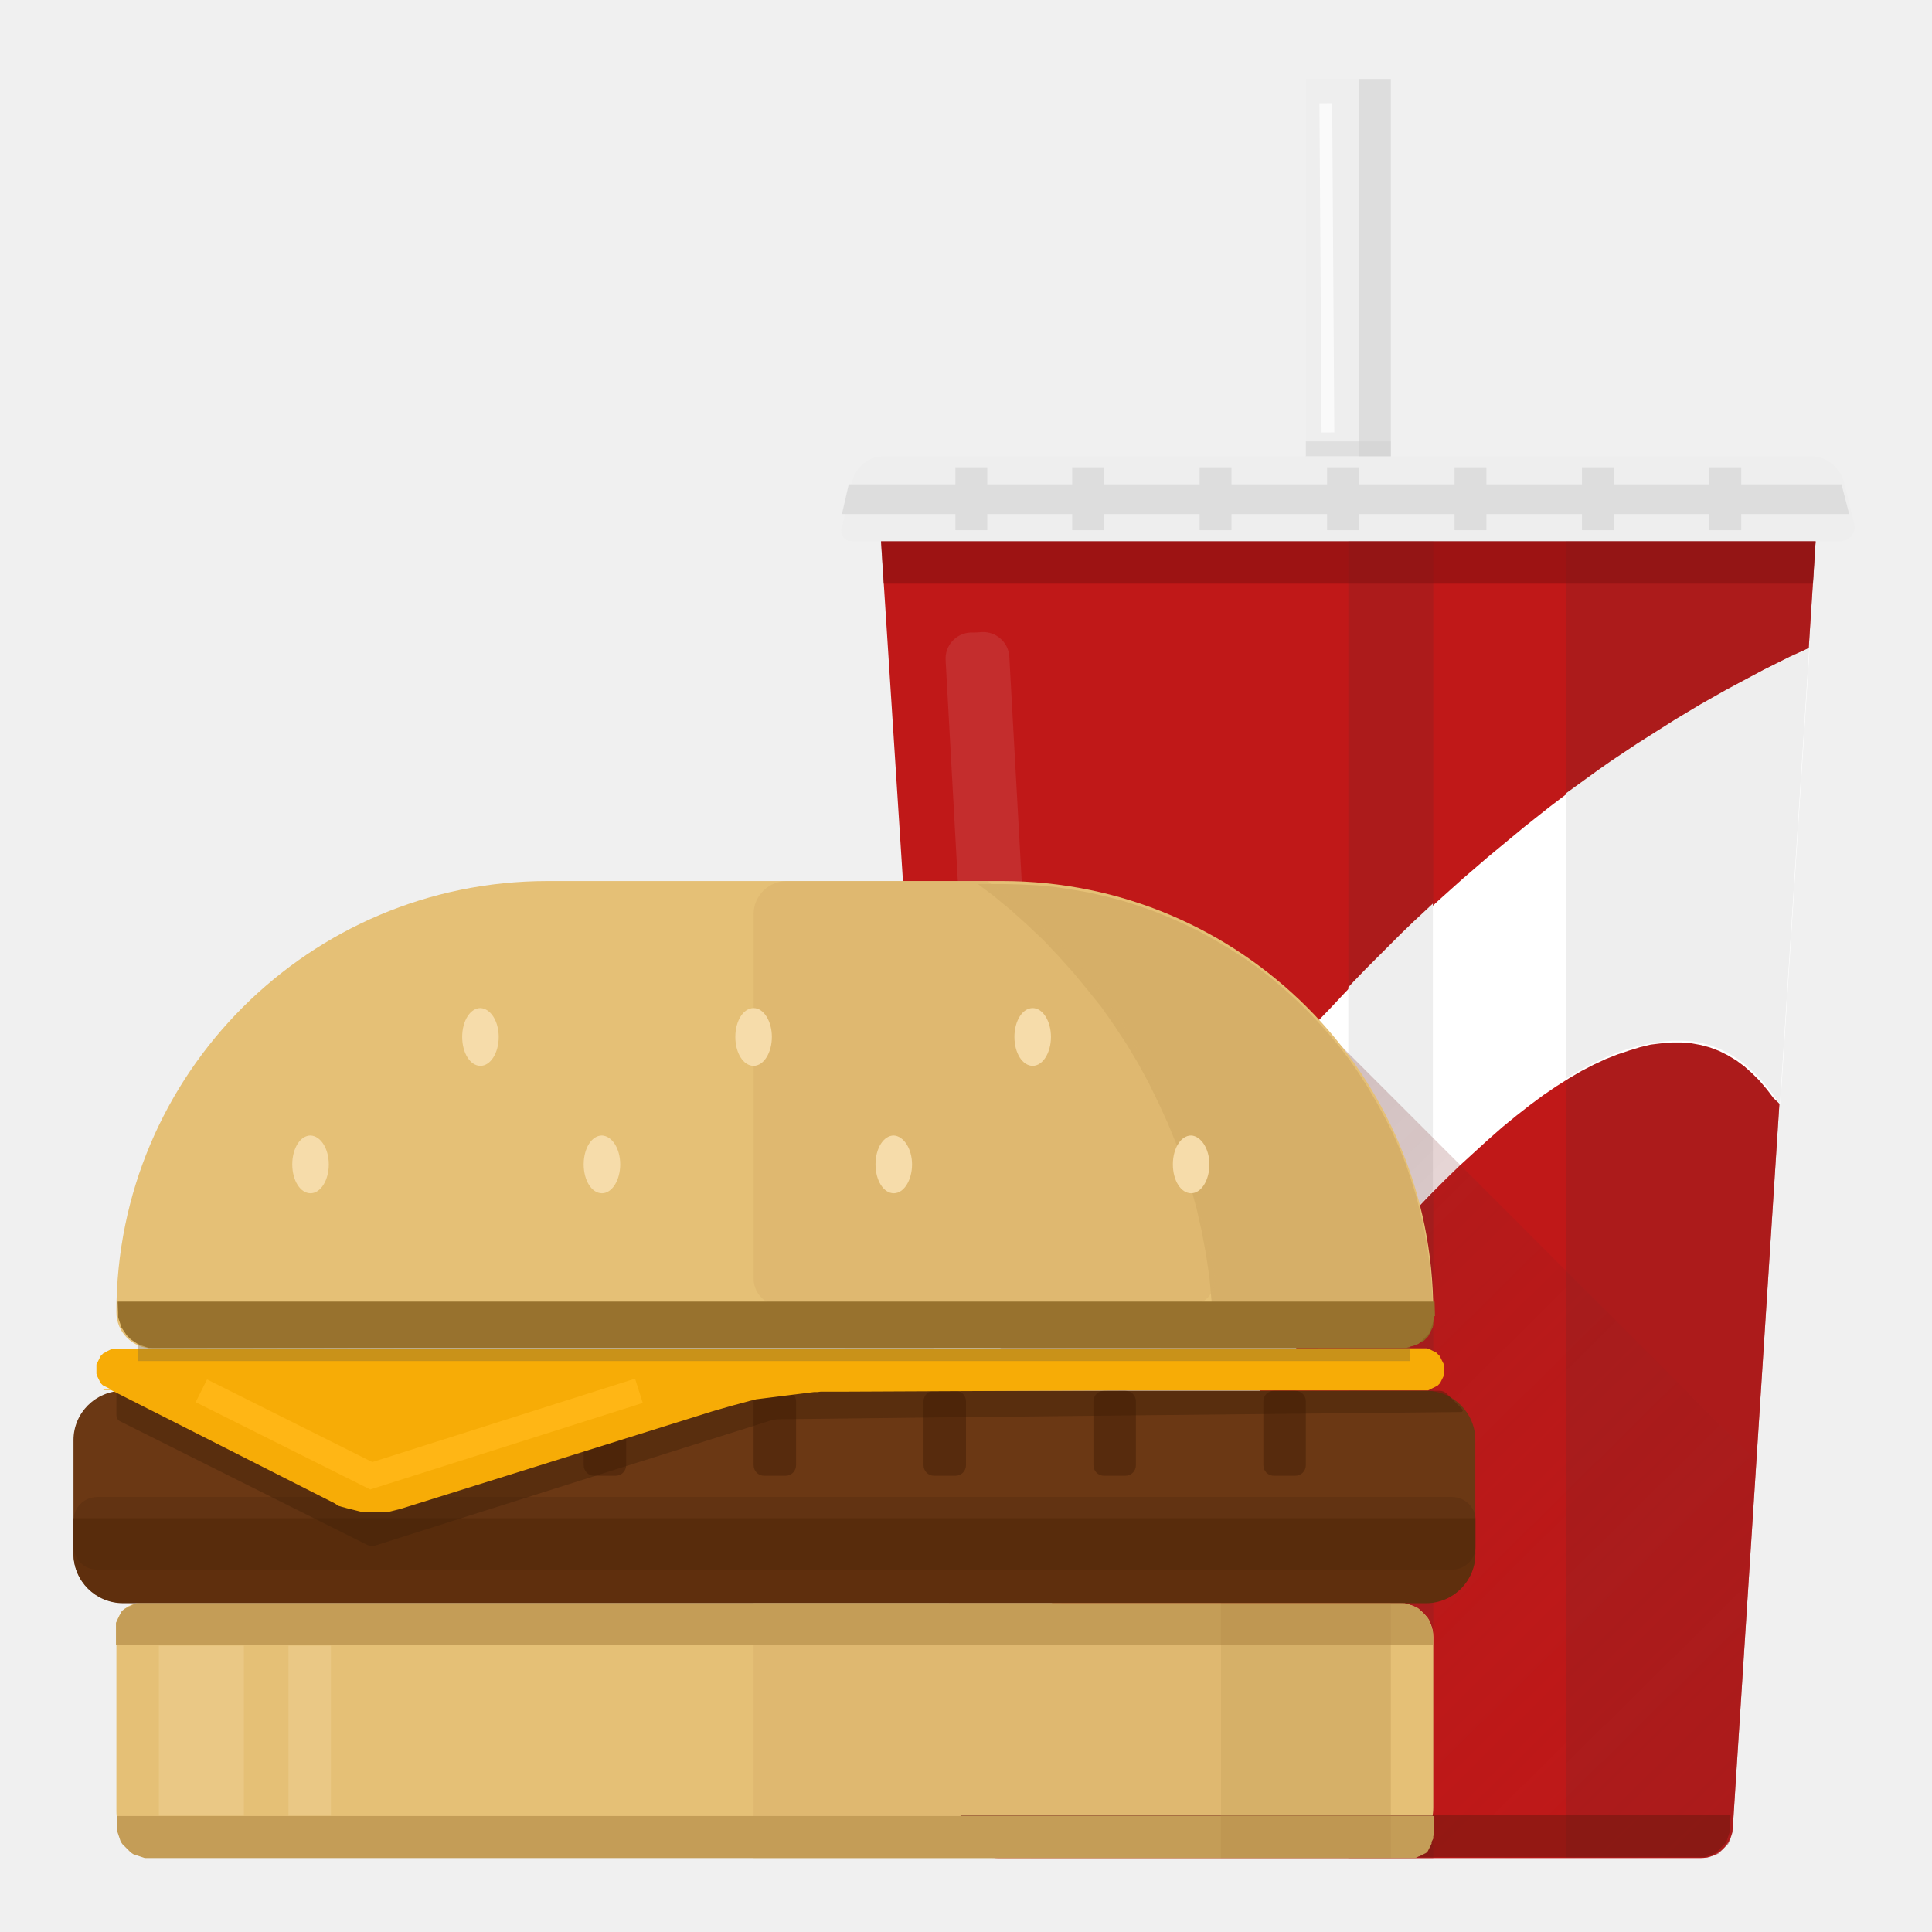
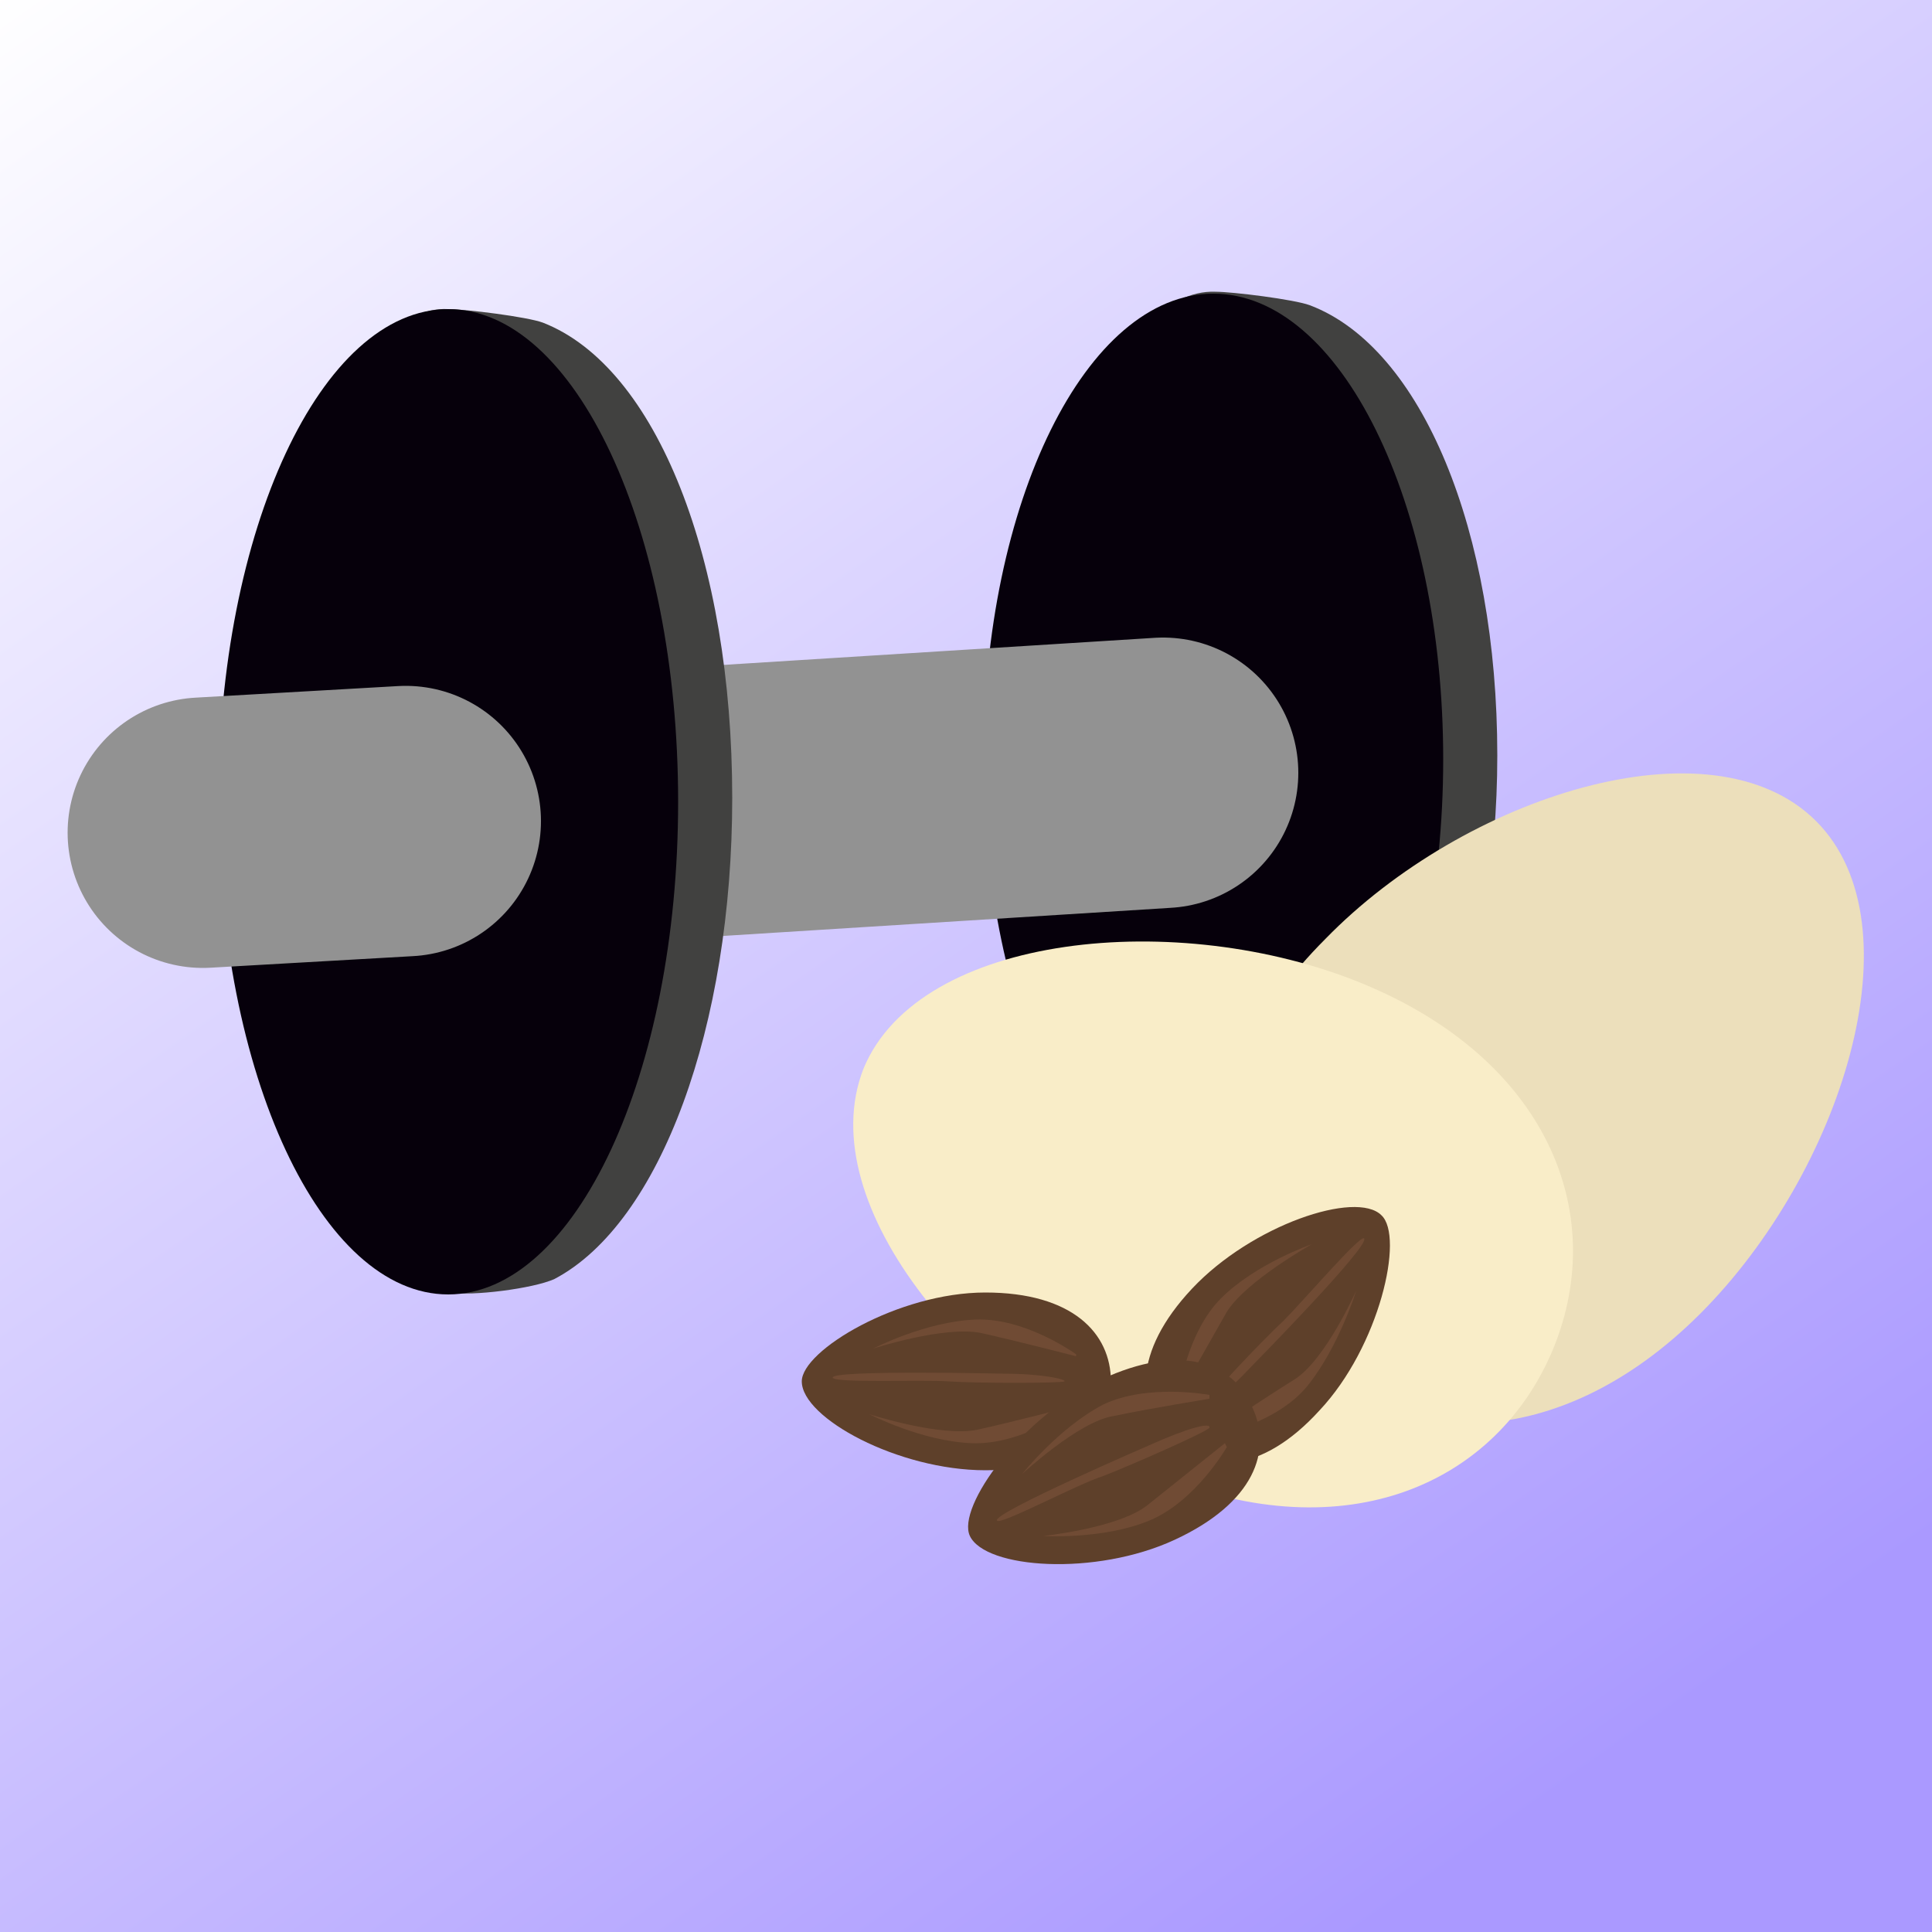
- <svg xmlns="http://www.w3.org/2000/svg" version="1.1" id="Layer_1" x="0px" y="0px" viewBox="0 0 454.8 454.8" style="enable-background:new 0 0 454.8 454.8;" xml:space="preserve">
-   <style type="text/css">
- 	.st0{fill:#C01818;}
- 	.st1{fill:#9D1E1E;fill-opacity:0.57;}
- 	.st2{fill:#FFFFFF;}
- 	.st3{fill:#EEEEEE;}
- 	.st4{fill:#EEEEEE;fill-opacity:0.1;}
- 	.st5{fill:url(#a9gER7ilJ_1_);}
- 	.st6{fill:#6B3814;}
- 	.st7{fill:#E5C076;}
- 	.st8{fill:#5F2F0D;}
- 	.st9{fill:#42210A;fill-opacity:0.22;}
- 	.st10{fill:#422109;fill-opacity:0.43;}
- 	.st11{fill:#3B1A04;fill-opacity:0.41;}
- 	.st12{fill:#F7AC06;}
- 	.st13{fill:#D7B169;fill-opacity:0.45;}
- 	.st14{fill:#64180D;fill-opacity:0.47;}
- 	.st15{fill:#C49D57;}
- 	.st16{fill:#B18B48;fill-opacity:0.3;}
- 	.st17{fill:none;stroke:#886D34;stroke-width:6;stroke-opacity:0.41;}
- 	.st18{fill:#FCE5BE;fill-opacity:0.22;}
- 	.st19{fill:#C49B57;fill-opacity:0.45;}
- 	.st20{fill:#F6DCAA;}
- 	.st21{fill:none;stroke:#FFB615;stroke-width:6;}
- 	.st22{fill:#8C6622;}
- 	.st23{fill:#98722E;}
- 	.st24{fill:#DDDDDD;}
- 	.st25{fill:#821111;fill-opacity:0.57;}
- 	.st26{fill:none;stroke:#FFFFFF;stroke-width:3;stroke-opacity:0.71;}
- 	.st27{fill:#CCCCCC;fill-opacity:0.46;}
- </style>
-   <path id="a5daxmweXv" class="st0" d="M427.4,127.4c-10.4,161.5-16.9,262.5-19.5,302.9c-0.3,4-3.6,7.1-7.6,7.1  c-34.6,0-130.8,0-165.3,0c-4.3,0-7.8-3.3-8.1-7.5c-2.6-40.3-9.1-141.2-19.5-302.5H427.4z" />
-   <path id="c4MklAgam" class="st1" d="M337.4,127.4v310h-20v-310h110l-19.5,302.9l0,0.3l0,0.3l0,0.3l-0.1,0.3l-0.1,0.3l-0.1,0.3  l-0.1,0.3l-0.1,0.3l-0.1,0.3l-0.1,0.3l-0.1,0.2l-0.1,0.2l-0.1,0.2l-0.1,0.2l-0.2,0.2l-0.2,0.2l-0.2,0.2l-0.2,0.2l-0.2,0.2l-0.2,0.2  l-0.2,0.2l-0.2,0.2l-0.2,0.2l-0.2,0.2l-0.2,0.2l-0.2,0.1l-0.2,0.1l-0.2,0.1l-0.3,0.1l-0.3,0.1l-0.3,0.1l-0.3,0.1l-0.3,0.1l-0.3,0.1  l-0.3,0.1l-0.3,0l-0.3,0l-0.3,0l-0.3,0l-0.3,0h-31.7v-310H337.4z" />
-   <path id="abo1PMVRG" class="st2" d="M417.5,258.5l-1.6-2.1l-1.7-2l-1.8-1.8l-1.8-1.6l-1.9-1.4l-2-1.2l-2-1l-2.1-0.8l-2.2-0.6  l-2.2-0.4l-2.3-0.2l-2.4,0l-2.4,0.2l-2.5,0.3l-2.5,0.6l-2.6,0.8l-2.7,0.9l-2.8,1.1l-2.8,1.3l-2.9,1.5l-2.9,1.7l-3,1.9l-3.1,2.1  l-3.1,2.3l-3.2,2.5l-3.3,2.7l-3.3,2.9l-3.4,3.1l-3.5,3.2l-3.5,3.4l-3.6,3.6l-3.6,3.8l-3.7,4l-3.8,4.2l-3.9,4.4l-3.9,4.6l-4,4.8  l-4,4.8l-3.9,4.7l-3.8,4.5l-3.7,4.4l-3.7,4.2l-3.6,4.1l-3.5,4l-3.4,3.8l-3.3,3.7l-3.3,3.5l-3.2,3.4l-3.1,3.2l-3,3.1l-2.9,2.9  l-2.9,2.8l-2.8,2.7l-2.7,2.5l-2.6,2.4l-2.6,2.2l-2.5,2.1l-2.4,1.9l-2.3,1.8l-2.2,1.6l-2.2,1.5l-2.1,1.3l-2,1.2l-1.9,1.1l-1.9,0.9  l-1.8,0.8l-1.7,0.6l-1.6,0.5l-1.5,0.3l-1.1,0.1l-8.3-128l1.6,0.9l2.7,1.5l2.7,1.3l2.7,1.2l2.7,1.1l2.7,0.9l2.7,0.8l2.7,0.7l2.7,0.6  l2.7,0.4l2.7,0.3l2.7,0.2l2.7,0l2.7-0.1l2.7-0.2l2.7-0.3l2.7-0.5l2.7-0.6l2.7-0.7l2.7-0.9l2.7-1l2.7-1.1l2.7-1.2l2.8-1.4l2.7-1.5  l2.8-1.6l2.8-1.8l2.8-1.9l2.8-2l2.8-2.2l2.8-2.3l2.8-2.4l2.8-2.5l2.8-2.7l2.8-2.8l2.8-2.9l2.8-3l2.8-2.9l2.8-2.9l2.8-2.8l2.8-2.8  l2.8-2.8l2.8-2.7l2.9-2.7l2.8-2.6l2.9-2.6l2.9-2.6l2.9-2.5l2.9-2.5l2.9-2.4l2.9-2.4l2.9-2.4l2.9-2.3l2.9-2.3l2.9-2.2l2.9-2.2  l2.9-2.1l2.9-2.1l3-2.1l3-2l3-2l3-1.9l3-1.9l3-1.9l3-1.8l3-1.8l3-1.7l3-1.7l3-1.7l3-1.6l3-1.6l3.1-1.5l3-1.5l3.1-1.5l1.5-0.7  l-6.9,107.5L417.5,258.5z" />
-   <path id="dOkL8ZfSc" class="st3" d="M426.2,107.4c3.8,0,7,2.6,7.9,6.2c0.7,2.8,1.6,6.5,2.4,9.7c0.5,2.1-1.1,4.1-3.2,4.1  c-47.2,0-185.5,0-232.9,0c-1.5,0-2.6-1.4-2.3-2.8c0.8-3.4,1.9-8.4,2.5-11.2c0.8-3.5,3.9-6,7.5-6  C253.1,107.4,381.3,107.4,426.2,107.4z" />
-   <path id="f5aJd5f2F" class="st3" d="M336.6,281.1l-3.7,3.8l-3.7,4l-3.8,4.2l-3.9,4.4l-3.9,4.6l-0.2,0.3v-70l1.3-1.4l2.8-2.9l2.8-2.8  l2.8-2.8l2.8-2.8l2.8-2.7l2.9-2.7l1.7-1.6v67.4L336.6,281.1z M417.6,258l-1.6-2.1l-1.7-2l-1.8-1.8l-1.8-1.6l-1.9-1.4l-2-1.2l-2-1  l-2.1-0.8l-2.1-0.6l-2.2-0.4L396,245l-2.4,0l-2.4,0.2l-2.5,0.4l-2.5,0.5l-2.6,0.7l-2.7,0.9l-2.7,1.1l-2.8,1.3l-2.9,1.5l-2.9,1.7  l-0.9,0.6v-67.2l1.8-1.3l2.9-2.1l2.9-2.1l3-2.1l3-2l3-2l3-1.9l3-1.9l3-1.9l3-1.8l3-1.8l3-1.7l3-1.7l3-1.6l3-1.6l3-1.6l3-1.5l3-1.5  l3.1-1.4l1.5-0.7l-6.9,107.5L417.6,258z" />
-   <path id="a1E2UkEIyE" class="st3" d="M307.4,18.6h20v88.8h-20V18.6z" />
-   <path id="a1e2AfvtM0" class="st4" d="M231.1,148.8c3.4-0.2,6.3,2.4,6.5,5.8c3,54.2,11.6,210.5,14.6,264.7c0.2,3.4-2.4,6.3-5.8,6.5  c-1.8,0.1-1,0-2.7,0.1c-3.4,0.2-6.3-2.4-6.5-5.8c-3-54.2-11.6-210.5-14.6-264.7c-0.2-3.4,2.4-6.3,5.8-6.5  C230.2,148.9,229.3,148.9,231.1,148.8z" />
-   <linearGradient id="a9gER7ilJ_1_" gradientUnits="userSpaceOnUse" x1="386.584" y1="-0.794" x2="243.834" y2="143.636" gradientTransform="matrix(1 0 0 -1 0 454.7964)">
-     <stop offset="0" style="stop-color:#AD1C1C;stop-opacity:1.000000e-02" />
-     <stop offset="1" style="stop-color:#6F2626;stop-opacity:0.24" />
-   </linearGradient>
-   <path id="a9gER7ilJ" class="st5" d="M407.5,430.6l0,0.3l0,0.3l-0.1,0.3l-0.1,0.3l-0.1,0.3l-0.1,0.3l-0.1,0.3l-0.1,0.3l-0.1,0.3  l-0.1,0.3l-0.1,0.2l-0.1,0.2l-0.1,0.2l-0.2,0.2l-0.2,0.2l-0.2,0.2l-0.2,0.2l-0.2,0.2l-0.2,0.2l-0.2,0.2l-0.2,0.2l-0.2,0.2l-0.2,0.2  l-0.2,0.2l-0.2,0.2l-0.2,0.2l-0.2,0.1l-0.2,0.1l-0.2,0.1l-0.3,0.1l-0.3,0.1l-0.3,0.1l-0.3,0.1l-0.3,0.1l-0.3,0.1l-0.3,0l-0.3,0  l-0.3,0l-0.3,0l-0.3,0l-165-0.3l-0.3,0l-0.3,0l-0.3,0l-0.3,0l-0.3-0.1l-0.3-0.1l-0.3-0.1l-0.3-0.1l-0.3-0.1l-0.3-0.1l-0.3-0.1  l-0.3-0.1l-0.3-0.1l-0.3-0.1l-0.2-0.2l-0.2-0.2l-0.2-0.2l-0.2-0.2l-0.2-0.2l-0.2-0.2l-0.2-0.2l-0.2-0.2l-0.2-0.2l-0.2-0.2l-0.2-0.2  l-0.2-0.2l-0.2-0.2l-0.1-0.3l-0.1-0.3l-0.1-0.3l-0.1-0.3l-0.1-0.3l-0.1-0.3l-0.1-0.3l-0.1-0.3l-0.1-0.3l-0.1-0.3l0-0.3l0-0.3l0-0.3  l-6.5-97.6l90.6-90.6l102,102L407.5,430.6z" />
-   <path id="fy0nVTm7n" class="st6" d="M335.7,327.4c6.4,0,11.6,5.2,11.6,11.6c0,7.7,0,19,0,26.7c0,6.4-5.2,11.6-11.6,11.6  c-63.7,0-243,0-306.7,0c-6.4,0-11.7-5.2-11.7-11.6c0-7.7,0-19,0-26.7c0-6.4,5.2-11.6,11.7-11.6C92.7,327.4,272.1,327.4,335.7,327.4z  " />
-   <path id="jiFSrsw3Z" class="st7" d="M329.5,377.4c4.4,0,7.9,3.6,7.9,7.9c0,10.4,0,30.6,0,40.2c0,6.5-5.3,11.8-11.8,11.8  c-59.6,0-227.3,0-287.1,0c-6.1,0-11.1-5-11.1-11c0-9.8,0-32.5,0-43.3c0-3.1,2.5-5.6,5.6-5.6C93.9,377.4,269,377.4,329.5,377.4z" />
-   <path id="a11xwGrLCz" class="st7" d="M337.4,308.9c0-56.1-45.4-101.5-101.5-101.5c-41.7,0-65.3,0-107,0  c-56,0-101.5,45.4-101.5,101.5c0,1.7,0-20.3,0,0c0,4.7,3.8,8.5,8.5,8.5c60.3-0.1,233.2-0.6,293.7-0.7  C333.9,316.6,337.4,313.2,337.4,308.9C337.4,288.6,337.4,310.4,337.4,308.9z" />
-   <path id="bdnov7Ggy" class="st8" d="M335.7,377.4c6.4,0,11.6-5.2,11.6-11.6c0-1.1,0-3.9,0-8.4h-330c0,4.5,0,7.2,0,8.4  c0,6.4,5.2,11.6,11.7,11.6C92.7,377.4,272.1,377.4,335.7,377.4z" />
-   <path id="c1sRJt4zCC" class="st9" d="M341.8,352.4c3.1,0,5.6,2.5,5.6,5.6c0,2.3,0,3.6,0,5.9c0,3.1-2.5,5.6-5.6,5.6  c-64.9,0-254,0-318.9,0c-3.1,0-5.6-2.5-5.6-5.6c0-2.3,0-3.6,0-5.9c0-3.1,2.5-5.6,5.6-5.6C87.8,352.4,276.9,352.4,341.8,352.4z" />
-   <path id="c4YAiU1AWc" class="st10" d="M338.9,327.4c0.7,0,1.3,0.3,1.7,0.7c0.9,0.9,2.7,2.7,3.6,3.6c0.3,0.3,0.1,0.7-0.3,0.7  c-32.3,0.3-128.2,1.3-160.5,1.7c-0.7,0-1.3,0.1-2,0.3c-18.8,5.9-74.2,23.4-93,29.4c-0.6,0.2-1.3,0.1-1.9-0.1  c-11.8-5.9-46.4-23.2-58.2-29.1c-0.6-0.3-0.9-0.9-0.9-1.5c0-1.1,0-3.5,0-4.7c0-0.6,0.4-1,1-1C90.7,327.4,276.6,327.4,338.9,327.4z" />
-   <path id="bGIuRgyyQ" class="st11" d="M304.9,327.4c1.4,0,2.5,1.1,2.5,2.5c0,3.5,0,11.5,0,15c0,1.4-1.1,2.5-2.5,2.5c-1.5,0-3.5,0-5,0  c-1.4,0-2.5-1.1-2.5-2.5c0-3.5,0-11.5,0-15c0-1.4,1.1-2.5,2.5-2.5C301.4,327.4,303.4,327.4,304.9,327.4z" />
-   <path id="ajnDTxA0C" class="st11" d="M264.9,327.4c1.4,0,2.5,1.1,2.5,2.5c0,3.5,0,11.5,0,15c0,1.4-1.1,2.5-2.5,2.5c-1.5,0-3.5,0-5,0  c-1.4,0-2.5-1.1-2.5-2.5c0-3.5,0-11.5,0-15c0-1.4,1.1-2.5,2.5-2.5C261.4,327.4,263.4,327.4,264.9,327.4z" />
-   <path id="gn26CUzoU" class="st11" d="M224.9,327.4c1.4,0,2.5,1.1,2.5,2.5c0,3.5,0,11.5,0,15c0,1.4-1.1,2.5-2.5,2.5c-1.5,0-3.5,0-5,0  c-1.4,0-2.5-1.1-2.5-2.5c0-3.5,0-11.5,0-15c0-1.4,1.1-2.5,2.5-2.5C221.4,327.4,223.4,327.4,224.9,327.4z" />
-   <path id="a5WkQjVDIq" class="st11" d="M184.9,327.4c1.4,0,2.5,1.1,2.5,2.5c0,3.5,0,11.5,0,15c0,1.4-1.1,2.5-2.5,2.5  c-1.5,0-3.5,0-5,0c-1.4,0-2.5-1.1-2.5-2.5c0-3.5,0-11.5,0-15c0-1.4,1.1-2.5,2.5-2.5C181.4,327.4,183.4,327.4,184.9,327.4z" />
-   <path id="asbFHLp4w" class="st11" d="M144.9,327.4c1.4,0,2.5,1.1,2.5,2.5c0,3.5,0,11.5,0,15c0,1.4-1.1,2.5-2.5,2.5c-1.5,0-3.5,0-5,0  c-1.4,0-2.5-1.1-2.5-2.5c0-3.5,0-11.5,0-15c0-1.4,1.1-2.5,2.5-2.5C141.4,327.4,143.4,327.4,144.9,327.4z" />
-   <path id="a2r6OmkLXl" class="st12" d="M335.3,317.4l0.2,0l0.2,0l0.2,0l0.2,0.1l0.2,0l0.2,0.1l0.2,0.1l0.2,0.1l0.2,0.1l0.2,0.1  l0.2,0.1l0.2,0.1l0.2,0.1l0.2,0.1l0.1,0.1l0.1,0.1l0.1,0.1l0.1,0.1l0.1,0.1l0.1,0.1l0.1,0.1l0.1,0.1l0.1,0.2l0.1,0.2l0.1,0.2  l0.1,0.2l0.1,0.2l0.1,0.2l0.1,0.2l0.1,0.2l0.1,0.2l0.1,0.2l0,0.2l0,0.2l0,0.2l0,0.2l0,0.2v0.2v0.2l0,0.2l0,0.2l0,0.2l0,0.2l0,0.2  l-0.1,0.2l0,0.2l-0.1,0.2l-0.1,0.2l-0.1,0.2l-0.1,0.2l-0.1,0.2l-0.1,0.2l-0.1,0.2l-0.1,0.2l-0.1,0.1l-0.1,0.1l-0.1,0.1l-0.1,0.1  l-0.1,0.1l-0.1,0.1l-0.2,0.1l-0.2,0.1l-0.2,0.1l-0.2,0.1l-0.2,0.1l-0.2,0.1l-0.2,0.1l-0.2,0.1l-0.2,0.1l-0.2,0.1l-0.2,0.1l-0.2,0  l-0.2,0l-0.2,0l-0.2,0l-0.2,0l-0.2,0h-0.2l-70.5,0l-65.5,0.3h-0.8l-0.8,0l-0.8,0l-0.8,0l-0.8,0l-0.8,0l-0.8,0l-0.8,0.1l-0.8,0  l-0.8,0.1l-0.8,0.1l-0.8,0.1l-0.8,0.1l-0.8,0.1l-0.8,0.1l-0.8,0.1l-0.8,0.1l-0.8,0.1l-0.8,0.1l-0.8,0.1l-0.8,0.1l-0.8,0.1l-0.8,0.1  l-0.8,0.1l-0.8,0.1l-0.8,0.1l-0.8,0.2l-0.8,0.2l-0.7,0.2l-0.8,0.2l-0.7,0.2l-0.7,0.2l-0.8,0.2l-0.7,0.2l-0.7,0.2l-0.7,0.2l-0.7,0.2  l-0.7,0.2l-0.7,0.2l-0.7,0.2l-73.5,23l-0.4,0.1l-0.4,0.1l-0.4,0.1l-0.4,0.1l-0.4,0.1l-0.4,0.1l-0.4,0.1l-0.4,0.1l-0.4,0l-0.4,0  l-0.4,0l-0.4,0l-0.4,0l-0.4,0l-0.4,0h-0.4l-0.4,0l-0.4,0l-0.4,0l-0.4,0l-0.4,0l-0.4,0l-0.4-0.1l-0.4-0.1l-0.4-0.1l-0.4-0.1l-0.4-0.1  l-0.4-0.1l-0.4-0.1l-0.4-0.1l-0.4-0.1l-0.4-0.1l-0.3-0.1l-0.4-0.1l-0.4-0.1l-0.3-0.1l-0.4-0.1l-0.3-0.2l-0.3-0.2l-0.3-0.2  l-52.7-26.7h-0.2l-0.2,0l-0.2,0l-0.2,0l-0.2,0l-0.2,0l-0.2,0l-0.2,0l-0.2-0.1l-0.2-0.1L26,327l-0.2-0.1l-0.2-0.1l-0.2-0.1l-0.2-0.1  l-0.2-0.1l-0.2-0.1l-0.2-0.1l-0.2-0.1l-0.2-0.1l-0.1-0.1l-0.1-0.1l-0.1-0.1l-0.1-0.1l-0.1-0.1l-0.1-0.2l-0.1-0.2l-0.1-0.2l-0.1-0.2  l-0.1-0.2l-0.1-0.2l-0.1-0.2l-0.1-0.2l-0.1-0.2l0-0.2l-0.1-0.2l0-0.2l0-0.2l0-0.2l0-0.2v-0.2v-0.2l0-0.2l0-0.2l0-0.2l0-0.2l0-0.2  l0.1-0.2l0.1-0.2l0.1-0.2l0.1-0.2l0.1-0.2l0.1-0.2l0.1-0.2l0.1-0.2l0.1-0.2l0.1-0.2l0.1-0.1l0.1-0.1l0.1-0.1l0.1-0.1l0.1-0.1  l0.1-0.1l0.2-0.1l0.2-0.1l0.1-0.1l0.2-0.1l0.2-0.1l0.2-0.1l0.2-0.1l0.2-0.1l0.2-0.1l0.2-0.1l0.2-0.1l0.2,0l0.2,0l0.2,0l0.2,0l0.2,0  l0.2,0h0.2l307-0.1l0.2,0L335.3,317.4z" />
-   <path id="g3DJeJFNhf" class="st13" d="M287.4,377.4v60h-110v-60H287.4z" />
-   <path id="b7tPY2xhU" class="st14" d="M407.2,430.6l0,0.3l0,0.3l-0.1,0.3l-0.1,0.3l-0.1,0.3l-0.1,0.3l-0.1,0.3l-0.1,0.3l-0.1,0.3  l-0.1,0.2l-0.1,0.2l-0.1,0.2l-0.2,0.2l-0.2,0.2l-0.2,0.2l-0.2,0.2l-0.2,0.2l-0.2,0.2l-0.2,0.2l-0.2,0.2l-0.2,0.2l-0.2,0.2L404,436  l-0.2,0.2l-0.2,0.1l-0.2,0.1l-0.2,0.1l-0.2,0.1l-0.3,0.1l-0.3,0.1l-0.3,0.1l-0.3,0.1l-0.3,0.1l-0.3,0.1l-0.3,0l-0.3,0l-0.3,0l-0.3,0  l-0.3,0H234.3l-0.3,0l-0.3,0l-0.3,0l-0.3,0l-0.3-0.1l-0.3-0.1l-0.3-0.1l-0.3-0.1l-0.3-0.1l-0.3-0.1l-0.3-0.1l-0.3-0.1l-0.3-0.1  l-0.3-0.1l-0.2-0.2l-0.2-0.2l-0.2-0.2l-0.2-0.2l-0.2-0.2l-0.2-0.2l-0.2-0.2l-0.2-0.2l-0.2-0.2l-0.2-0.2l-0.2-0.2l-0.2-0.2l-0.2-0.2  l-0.2-0.3l-0.1-0.3l-0.1-0.3l-0.1-0.3l-0.1-0.3l-0.1-0.3l-0.1-0.3l-0.1-0.3l-0.1-0.3l-0.1-0.3l-0.1-0.3l0-0.3l0-0.3l-0.2-2.5h181.3  l-0.2,2.9L407.2,430.6z" />
-   <path id="l4Np9b9WC" class="st15" d="M330.1,377.4l0.3,0l0.3,0l0.3,0.1l0.3,0.1l0.3,0.1l0.3,0.1l0.3,0.1l0.3,0.1l0.3,0.1l0.3,0.1  l0.3,0.1l0.3,0.2l0.3,0.2l0.2,0.2l0.2,0.2l0.2,0.2l0.2,0.2l0.2,0.2l0.2,0.2l0.2,0.2l0.2,0.2l0.2,0.2l0.2,0.2l0.2,0.3l0.2,0.3  l0.1,0.3l0.1,0.3l0.1,0.3l0.1,0.3l0.1,0.3l0.1,0.3l0.1,0.3l0.1,0.3l0.1,0.3l0,0.3l0,0.3l0,0.3l0,0.3v2.1h-310V383v-0.2l0-0.2l0-0.2  l0-0.2l0-0.2l0.1-0.2l0.1-0.2l0.1-0.2l0.1-0.2l0.1-0.2l0.1-0.2l0.1-0.2l0.1-0.2l0.1-0.2l0.1-0.2l0.1-0.2l0.1-0.2l0.1-0.2l0.1-0.2  L29,379l0.2-0.2l0.2-0.1l0.2-0.1l0.2-0.1l0.2-0.1l0.2-0.1l0.2-0.1l0.2-0.1l0.2-0.1l0.2-0.1l0.2-0.1l0.2-0.1l0.2-0.1l0.2-0.1l0.2-0.1  l0.2,0l0.2,0l0.2,0l0.2,0H33h296.4l0.3,0L330.1,377.4z" />
-   <path id="aF67Dufv2" class="st15" d="M337.4,432.2l0,0.2l0,0.2l0,0.2l-0.1,0.2l-0.1,0.2l-0.1,0.2l-0.1,0.2L337,434l-0.1,0.2  l-0.1,0.2l-0.1,0.2l-0.1,0.2l-0.1,0.2l-0.1,0.2l-0.1,0.2l-0.1,0.2l-0.1,0.2l-0.2,0.2l-0.2,0.2l-0.2,0.1l-0.2,0.1l-0.2,0.1l-0.2,0.1  l-0.2,0.1l-0.2,0.1l-0.2,0.1l-0.2,0.1L334,437l-0.2,0.1l-0.2,0.1l-0.2,0.1l-0.2,0.1l-0.2,0l-0.2,0l-0.2,0l-0.2,0l-0.2,0h-0.2H35.3  l-0.3,0l-0.3,0l-0.3,0l-0.3,0l-0.3-0.1l-0.3-0.1l-0.3-0.1l-0.3-0.1l-0.3-0.1l-0.3-0.1l-0.3-0.1l-0.3-0.1l-0.3-0.1l-0.3-0.2l-0.3-0.2  l-0.2-0.2l-0.2-0.2l-0.2-0.2l-0.2-0.2l-0.2-0.2l-0.2-0.2l-0.2-0.2l-0.2-0.2l-0.2-0.2l-0.2-0.2l-0.2-0.3l-0.2-0.3l-0.1-0.3l-0.1-0.3  l-0.1-0.3l-0.1-0.3l-0.1-0.3l-0.1-0.3l-0.1-0.3l-0.1-0.3l-0.1-0.3l0-0.3l0-0.3l0-0.3l0-0.3v-2.1h310v4.4v0.2l0,0L337.4,432.2z" />
-   <path id="adoLoNqM9" class="st16" d="M327.4,377.4v60h-40v-60H327.4z" />
-   <path id="c4SPtVoo8v" class="st17" d="M331.9,317.4H75.1H32.4" />
-   <path id="i1sAUhxy9C" class="st18" d="M57.4,387.4v40h-20v-40H57.4z" />
-   <path id="f1DvgEpKzk" class="st18" d="M77.9,387.4v40h-10v-40H77.9z" />
-   <path id="a1bf5r8P6Q" class="st19" d="M244.2,208.4l4.1,0.4l4,0.6l4,0.7l3.9,0.9l3.9,1l3.8,1.2l3.7,1.3l3.7,1.5l3.6,1.6l3.5,1.7  l3.4,1.9l3.4,2l3.3,2.1l3.2,2.2l3.1,2.4l3,2.5l2.9,2.6l2.8,2.7l2.7,2.8l2.6,2.9l2.5,3l2.4,3.1l2.2,3.2l2.1,3.3l2,3.4l1.9,3.5  l1.8,3.5l1.6,3.6l1.5,3.7l1.3,3.8l1.2,3.8l1,3.9l0.9,3.9l0.7,4l0.6,4l0.4,4.1l0.3,4.1l0.1,4.2l0,0.3l0,0.3l0,0.3l0,0.3l-0.1,0.3  l-0.1,0.3l-0.1,0.3L337,312l-0.1,0.3l-0.1,0.3l-0.1,0.3l-0.1,0.3l-0.1,0.3l-0.1,0.3l-0.2,0.2l-0.2,0.2l-0.2,0.2l-0.2,0.2l-0.2,0.2  l-0.2,0.2l-0.2,0.2l-0.2,0.2l-0.2,0.2l-0.2,0.2l-0.2,0.2l-0.2,0.2l-0.3,0.1l-0.3,0.1l-0.3,0.1l-0.3,0.1l-0.3,0.1l-0.3,0.1l-0.3,0.1  l-0.3,0.1l-0.3,0.1l-0.3,0l-0.3,0l-0.3,0l-0.3,0l-0.3,0l-44.2,0.1l-0.1-5.4l-0.3-5.6l-0.5-5.5l-0.8-5.4l-1-5.4l-1.2-5.3l-1.4-5.2  l-1.6-5.1l-1.8-5l-2-4.9l-2.2-4.8l-2.3-4.7l-2.5-4.6l-2.7-4.5l-2.9-4.4l-3-4.3L256,233l-3.3-4l-3.5-3.9l-3.6-3.8l-3.8-3.6l-3.9-3.5  l-4-3.3l-3.7-2.8h5.7l4.2,0.1L244.2,208.4z" />
-   <path id="b3oajE4N8L" class="st20" d="M117.4,244.1c0,3.7-1.9,6.8-4.3,6.8c-2.4,0-4.3-3-4.3-6.8s1.9-6.8,4.3-6.8  C115.5,237.4,117.4,240.4,117.4,244.1z" />
-   <path id="f1vG9ykHcI" class="st20" d="M77.4,274.1c0,3.7-1.9,6.8-4.3,6.8c-2.4,0-4.3-3-4.3-6.8s1.9-6.8,4.3-6.8  C75.5,267.4,77.4,270.4,77.4,274.1z" />
-   <path id="ewa7zod3q" class="st20" d="M146,274.1c0,3.7-1.9,6.8-4.3,6.8c-2.4,0-4.3-3-4.3-6.8s1.9-6.8,4.3-6.8  C144.1,267.4,146,270.4,146,274.1z" />
-   <path id="bC8Q24oip" class="st13" d="M177.4,301c0,3.5,2.9,6.4,6.4,6.4c20.7,0,75.6,0,96,0c3.9,0,6.9-3.6,6.1-7.5  c-2.4-11.9-6.8-26.1-13.4-42.5c-7.7-19.3-21-35.9-40.1-50c-25.2,0-40.9,0-47.2,0c-4.3,0-7.8,3.5-7.8,7.8  C177.4,233.6,177.4,282.3,177.4,301z" />
-   <path id="cKuGJ1mzr" class="st20" d="M181.7,244.1c0,3.7-1.9,6.8-4.3,6.8s-4.3-3-4.3-6.8s1.9-6.8,4.3-6.8S181.7,240.4,181.7,244.1z" />
-   <path id="aUe7pWQj" class="st20" d="M214.7,274.1c0,3.7-1.9,6.8-4.3,6.8c-2.4,0-4.3-3-4.3-6.8s1.9-6.8,4.3-6.8  C212.7,267.4,214.7,270.4,214.7,274.1z" />
-   <path id="a1h8rAHegu" class="st20" d="M247.4,244.1c0,3.7-1.9,6.8-4.3,6.8s-4.3-3-4.3-6.8s1.9-6.8,4.3-6.8S247.4,240.4,247.4,244.1z  " />
-   <path id="aNXA6UVg6" class="st20" d="M284.7,274.1c0,3.7-1.9,6.8-4.3,6.8c-2.4,0-4.3-3-4.3-6.8s1.9-6.8,4.3-6.8  C282.7,267.4,284.7,270.4,284.7,274.1z" />
-   <path id="c1H3TPRHSm_1_" class="st21" d="M150.4,327.4l-63,20l-40-20" />
-   <path id="c43lTbmiNl" class="st22" d="M337.4,311l0,0.3l0,0.3l0,0.2l0,0.2l-0.1,0.2l0,0.2l-0.1,0.2l-0.1,0.2l-0.1,0.2l-0.1,0.2  l-0.1,0.2l-0.1,0.2l-0.1,0.2l-0.1,0.2l-0.1,0.2l-0.1,0.2l-0.1,0.2l-0.2,0.2l-0.2,0.2l-0.2,0.2l-0.2,0.2l-0.2,0.2l-0.2,0.1l-0.2,0.1  l-0.2,0.1l-0.2,0.1l-0.2,0.1l-0.2,0.1l-0.2,0.1l-0.2,0.1l-0.2,0.1l-0.2,0.1l-0.2,0.1l-0.2,0.1l-0.2,0.1l-0.2,0l-0.2,0l-0.3,0l-0.2,0  l-0.3,0l-45.6,0.1l-0.1-4.4l-0.3-4.5l-0.1-1.1h52.3l0,0.2L337.4,311z" />
-   <path id="csvb1Vyyc" class="st23" d="M337.5,309.9l0,0.3l0,0.3l-0.1,0.3l0,0.3l-0.1,0.3l-0.1,0.3l-0.1,0.3l-0.1,0.3l-0.1,0.3  l-0.1,0.3l-0.1,0.3l-0.1,0.3l-0.1,0.3l-0.2,0.2l-0.2,0.2l-0.2,0.2l-0.2,0.2l-0.2,0.2l-0.2,0.2l-0.2,0.2l-0.2,0.2l-0.2,0.2l-0.2,0.2  l-0.2,0.2l-0.2,0.2l-0.3,0.2l-0.3,0.1l-0.3,0.1l-0.3,0.1l-0.3,0.1l-0.3,0.1l-0.3,0.1l-0.3,0.1l-0.3,0.1l-0.3,0.1l-0.3,0l-0.3,0  l-0.3,0l-0.3,0H36.3l-0.3,0l-0.4,0l-0.3,0l-0.3,0l-0.3-0.1l-0.3-0.1l-0.3-0.1l-0.3-0.1l-0.3-0.1l-0.3-0.1l-0.3-0.1l-0.3-0.2  l-0.3-0.1l-0.3-0.2l-0.3-0.2l-0.3-0.2l-0.3-0.2l-0.3-0.2l-0.2-0.2l-0.2-0.2l-0.2-0.2l-0.2-0.2l-0.2-0.2l-0.2-0.3l-0.2-0.3l-0.2-0.3  l-0.2-0.3l-0.2-0.3l-0.2-0.3l-0.1-0.3l-0.1-0.3l-0.1-0.3l-0.1-0.3l-0.1-0.3l-0.1-0.3l-0.1-0.3l-0.1-0.4l0-0.3l0-0.4l0-0.3l-0.1-2.3  l0-0.3h310l0.1,3.4L337.5,309.9z" />
-   <path id="a9jxVbHEC" class="st24" d="M198.2,121l1.6-7h233.7l1.8,7H198.2z" />
-   <path id="bfHv6aNJO" class="st24" d="M319.9,18.6h7.5v88.8h-7.5V18.6z" />
-   <path id="a5zvjUoTaw" class="st25" d="M208,137.4l-0.6-10h220l-0.6,10H208z" />
-   <path id="a27radHvC3" class="st26" d="M312.6,101.8l-0.5-77.5" />
-   <path id="bv2JJgQtu" class="st27" d="M307.4,103.9h20v3.5h-20V103.9z" />
-   <path id="a1ahWH2Tc" class="st24" d="M224.9,110h7.5v14.8h-7.5V110z" />
-   <path id="c1fQXxiRwU" class="st24" d="M252.4,110h7.5v14.8h-7.5V110z" />
-   <path id="b5DgX6oE71" class="st24" d="M282.4,110h7.5v14.8h-7.5V110z" />
-   <path id="f2SfmfvM2T" class="st24" d="M312.4,110h7.5v14.8h-7.5V110z" />
-   <path id="bfJEfxt4w" class="st24" d="M342.4,110h7.5v14.8h-7.5V110z" />
-   <path id="dXvLNrFF" class="st24" d="M372.4,110h7.5v14.8h-7.5V110z" />
-   <path id="cqiN613cB" class="st24" d="M402.4,110h7.5v14.8h-7.5V110z" />
+ <svg xmlns="http://www.w3.org/2000/svg" enable-background="new 0 0 100 100" id="Lager_1" version="1.1" viewBox="0 0 100 100" xml:space="preserve">
+   <defs>
+     <linearGradient id="grad1" x1="0%" y1="0%" x2="70%" y2="100%">
+       <stop offset="0%" style="stop-color:#FFFFFF;" />
+       <stop offset="100%" style="stop-color:#AA99FF;" />
+     </linearGradient>
+   </defs>
+   <rect width="100" height="100" fill="url(#grad1)" />
+   <g>
+     <path d="M170.6,483.3h-6v-16.2h6c1.7,0,3.2,0.5,4.4,1.6c1.9,1.9,1.7,3.9,1.7,6.5c0,1,0,1.9,0,2.7   c1.9-3.2,1.4-7.4-1.3-10.2L136.5,429c-3.3-3.3-11.9-3.8-11.9,3.4V468c-0.1-0.1-0.1-0.1-0.2-0.2l-0.5-0.5v3.4h-4v12.6h-4v-12.6h-4   v-3.5h11.8L85.7,429c-3.3-3.3-11.9-3.8-11.9,3.4v34.7h10.7v3.5h-7v2.8h6v3.5h-6v6.2h-3.7v31.5c0,7.4,8.6,6.9,11.9,3.6l38.8-38.8   c0.1-0.1,0.1-0.1,0.2-0.2v35.3c0,7.4,8.6,6.9,11.9,3.6l35.2-35.2C171.4,483.3,171,483.3,170.6,483.3z M94.2,483.3l-0.7-2.4h-5   l-0.8,2.4h-4.2l5.9-16.2h3.1l5.9,16.2H94.2z M104.4,483.5c-2.5,0-4.5-0.5-6.1-2.1l2.5-2.5c0.8,0.8,2.3,1.1,3.6,1.1   c1.6,0,2.3-0.5,2.3-1.5c0-0.4-0.1-0.7-0.3-1c-0.2-0.2-0.5-0.4-1.1-0.4l-2-0.3c-1.4-0.2-2.5-0.7-3.2-1.4c-0.7-0.8-1.1-1.9-1.1-3.2   c0-3,2.2-5.1,5.9-5.1c2.3,0,4.1,0.5,5.4,1.9l-2.5,2.5c-1-1-2.4-1-3.1-1c-1.4,0-2,0.8-2,1.5c0,0.2,0.1,0.5,0.3,0.8   c0.2,0.2,0.5,0.4,1.1,0.5l2,0.3c1.5,0.2,2.5,0.7,3.2,1.3c0.9,0.8,1.2,2,1.2,3.5C110.6,481.7,107.8,483.5,104.4,483.5z M141.9,470.7   h-7v2.8h6v3.5h-6v6.2h-4v-16.2h11V470.7z M158.8,483.3h-3.2l-2.6-8l-2.6,8h-3.2l-4.4-16.2h4.2l2.1,8.5l2.6-8.5h2.8l2.6,8.5l2.1-8.5   h4.2L158.8,483.3z" fill="#06000B" />
+     <polygon fill="#06000B" points="89.6,477.6 92.4,477.6 91,473.3  " />
+     <path d="M172.3,471.6c-0.4-0.5-0.9-0.9-1.9-0.9h-1.7v9.1h1.7c1,0,1.5-0.4,1.9-0.9c0.3-0.5,0.4-0.9,0.4-3.6   C172.7,472.5,172.6,472.1,172.3,471.6z" fill="#06000B" />
+   </g>
+   <g>
+     <g>
+       <path d="M77.5,39.1c0,11.1-3.7,20.8-9.2,23.5c-1.1,0.5-4.3,0.9-5.4,0.7c-4.6-0.7-11.1-11-11.1-24.2    s6.2-24.2,11.1-24c0.9,0,4.1,0.4,4.9,0.7C73.6,18,77.5,27.5,77.5,39.1z" fill="#414140" />
+       <ellipse cx="62.8" cy="39.3" fill="#06000B" rx="11.9" ry="24.1" />
+     </g>
+     <path d="M94,42.5c5.4,5.4,1.3,18.2-6,25.5c-7.3,7.3-15.9,7.2-21.2,1.8c-5.4-5.4-5.5-13.9,1.8-21.2   C75.8,41.2,88.6,37.1,94,42.5z" fill="#ECDFBB" />
+     <path d="M44.7,55.3c2.9-7,16.3-8.3,25.8-4.4s12.8,11.8,9.9,18.9c-2.9,7-10.7,10.5-20.3,6.6S41.9,62.4,44.7,55.3z" fill="#F9EDC8" />
+     <line fill="none" stroke="#929292" stroke-linecap="round" stroke-linejoin="round" stroke-miterlimit="10" stroke-width="14" x1="18.8" x2="60.2" y1="42.6" y2="40" />
+     <g>
+       <path d="M37.9,41.3c0,11.8-3.7,22-9.2,24.9c-1.1,0.5-4.3,0.9-5.4,0.7c-4.6-0.7-11.1-11.6-11.1-25.6    S18.3,15.7,23.2,16c0.9,0,4.1,0.4,4.9,0.7C34,19,37.9,29,37.9,41.3z" fill="#414140" />
+       <ellipse cx="23.2" cy="41.5" fill="#06000B" rx="11.9" ry="25.5" />
+     </g>
+     <line fill="none" stroke="#929292" stroke-linecap="round" stroke-linejoin="round" stroke-miterlimit="10" stroke-width="14" x1="10.5" x2="21" y1="43.1" y2="42.5" />
+     <g>
+       <path d="M57.5,71.5c0,2.5-2,4.6-6.5,4.6s-9.5-2.7-9.5-4.6c0-1.6,5-4.6,9.5-4.6S57.5,69,57.5,71.5z" fill="#5E402A" />
+       <path d="M55.7,70.1c0,0-2.6-1.9-5.2-1.8c-2.6,0.1-5.3,1.5-5.3,1.5s3.7-1.2,5.6-0.8c1.8,0.4,4.9,1.2,4.9,1.2" fill="#704B34" />
+       <path d="M55.5,72.9c0,0-2.6,1.9-5.2,1.8c-2.6-0.1-5.3-1.5-5.3-1.5s3.7,1.2,5.6,0.8c1.8-0.4,4.9-1.2,4.9-1.2" fill="#704B34" />
+       <path d="M51.9,71.1c0,0-8.8-0.2-8.8,0.2c0,0.3,4.6,0.1,6,0.2c1.4,0.1,5.8,0.1,6,0C55.2,71.4,54,71.1,51.9,71.1z" fill="#704B34" />
+     </g>
+     <g>
+       <path d="M60.6,74.6c-1.8-1.7-2-4.6,1.1-7.9s8.5-5.1,9.8-3.8c1.2,1.1-0.1,6.8-3.2,10.1    C65.3,76.3,62.4,76.3,60.6,74.6z" fill="#5E402A" />
+       <path d="M62.9,74.3c0,0,3.2-0.6,4.8-2.6s2.5-4.9,2.5-4.9s-1.6,3.6-3.2,4.6c-1.6,1-4.3,2.8-4.3,2.8" fill="#704B34" />
+       <path d="M61,72.2c0,0,0.4-3.2,2.2-5c1.8-1.8,4.7-2.8,4.7-2.8s-3.4,1.9-4.4,3.5c-0.9,1.6-2.5,4.4-2.5,4.4" fill="#704B34" />
+       <path d="M64.8,70.7c0,0,6.2-6.3,5.8-6.6c-0.2-0.2-3.2,3.3-4.2,4.3c-1,0.9-4.1,4.2-4.1,4.4S63.3,72.3,64.8,70.7z" fill="#704B34" />
+     </g>
+     <g>
+       <path d="M64.8,72.8c1.1,2.3,0.1,5-4,6.9c-4.1,1.9-9.8,1.5-10.6-0.2c-0.7-1.5,2.7-6.2,6.8-8.1    C61.1,69.5,63.8,70.5,64.8,72.8z" fill="#5E402A" />
+       <path d="M62.6,72.2c0,0-3.2-0.6-5.5,0.5c-2.3,1.2-4.2,3.6-4.2,3.6s2.9-2.7,4.7-3c1.9-0.4,5-0.9,5-0.9" fill="#704B34" />
+       <path d="M63.5,74.9c0,0-1.6,2.8-4,3.8s-5.5,0.8-5.5,0.8s3.9-0.4,5.4-1.6c1.5-1.2,4-3.2,4-3.2" fill="#704B34" />
+       <path d="M59.5,74.8c0,0-8.1,3.5-7.9,3.9c0.1,0.3,4.2-1.9,5.5-2.3c1.3-0.5,5.4-2.3,5.5-2.5    C62.7,73.6,61.5,73.9,59.5,74.8z" fill="#704B34" />
+     </g>
+   </g>
</svg>
